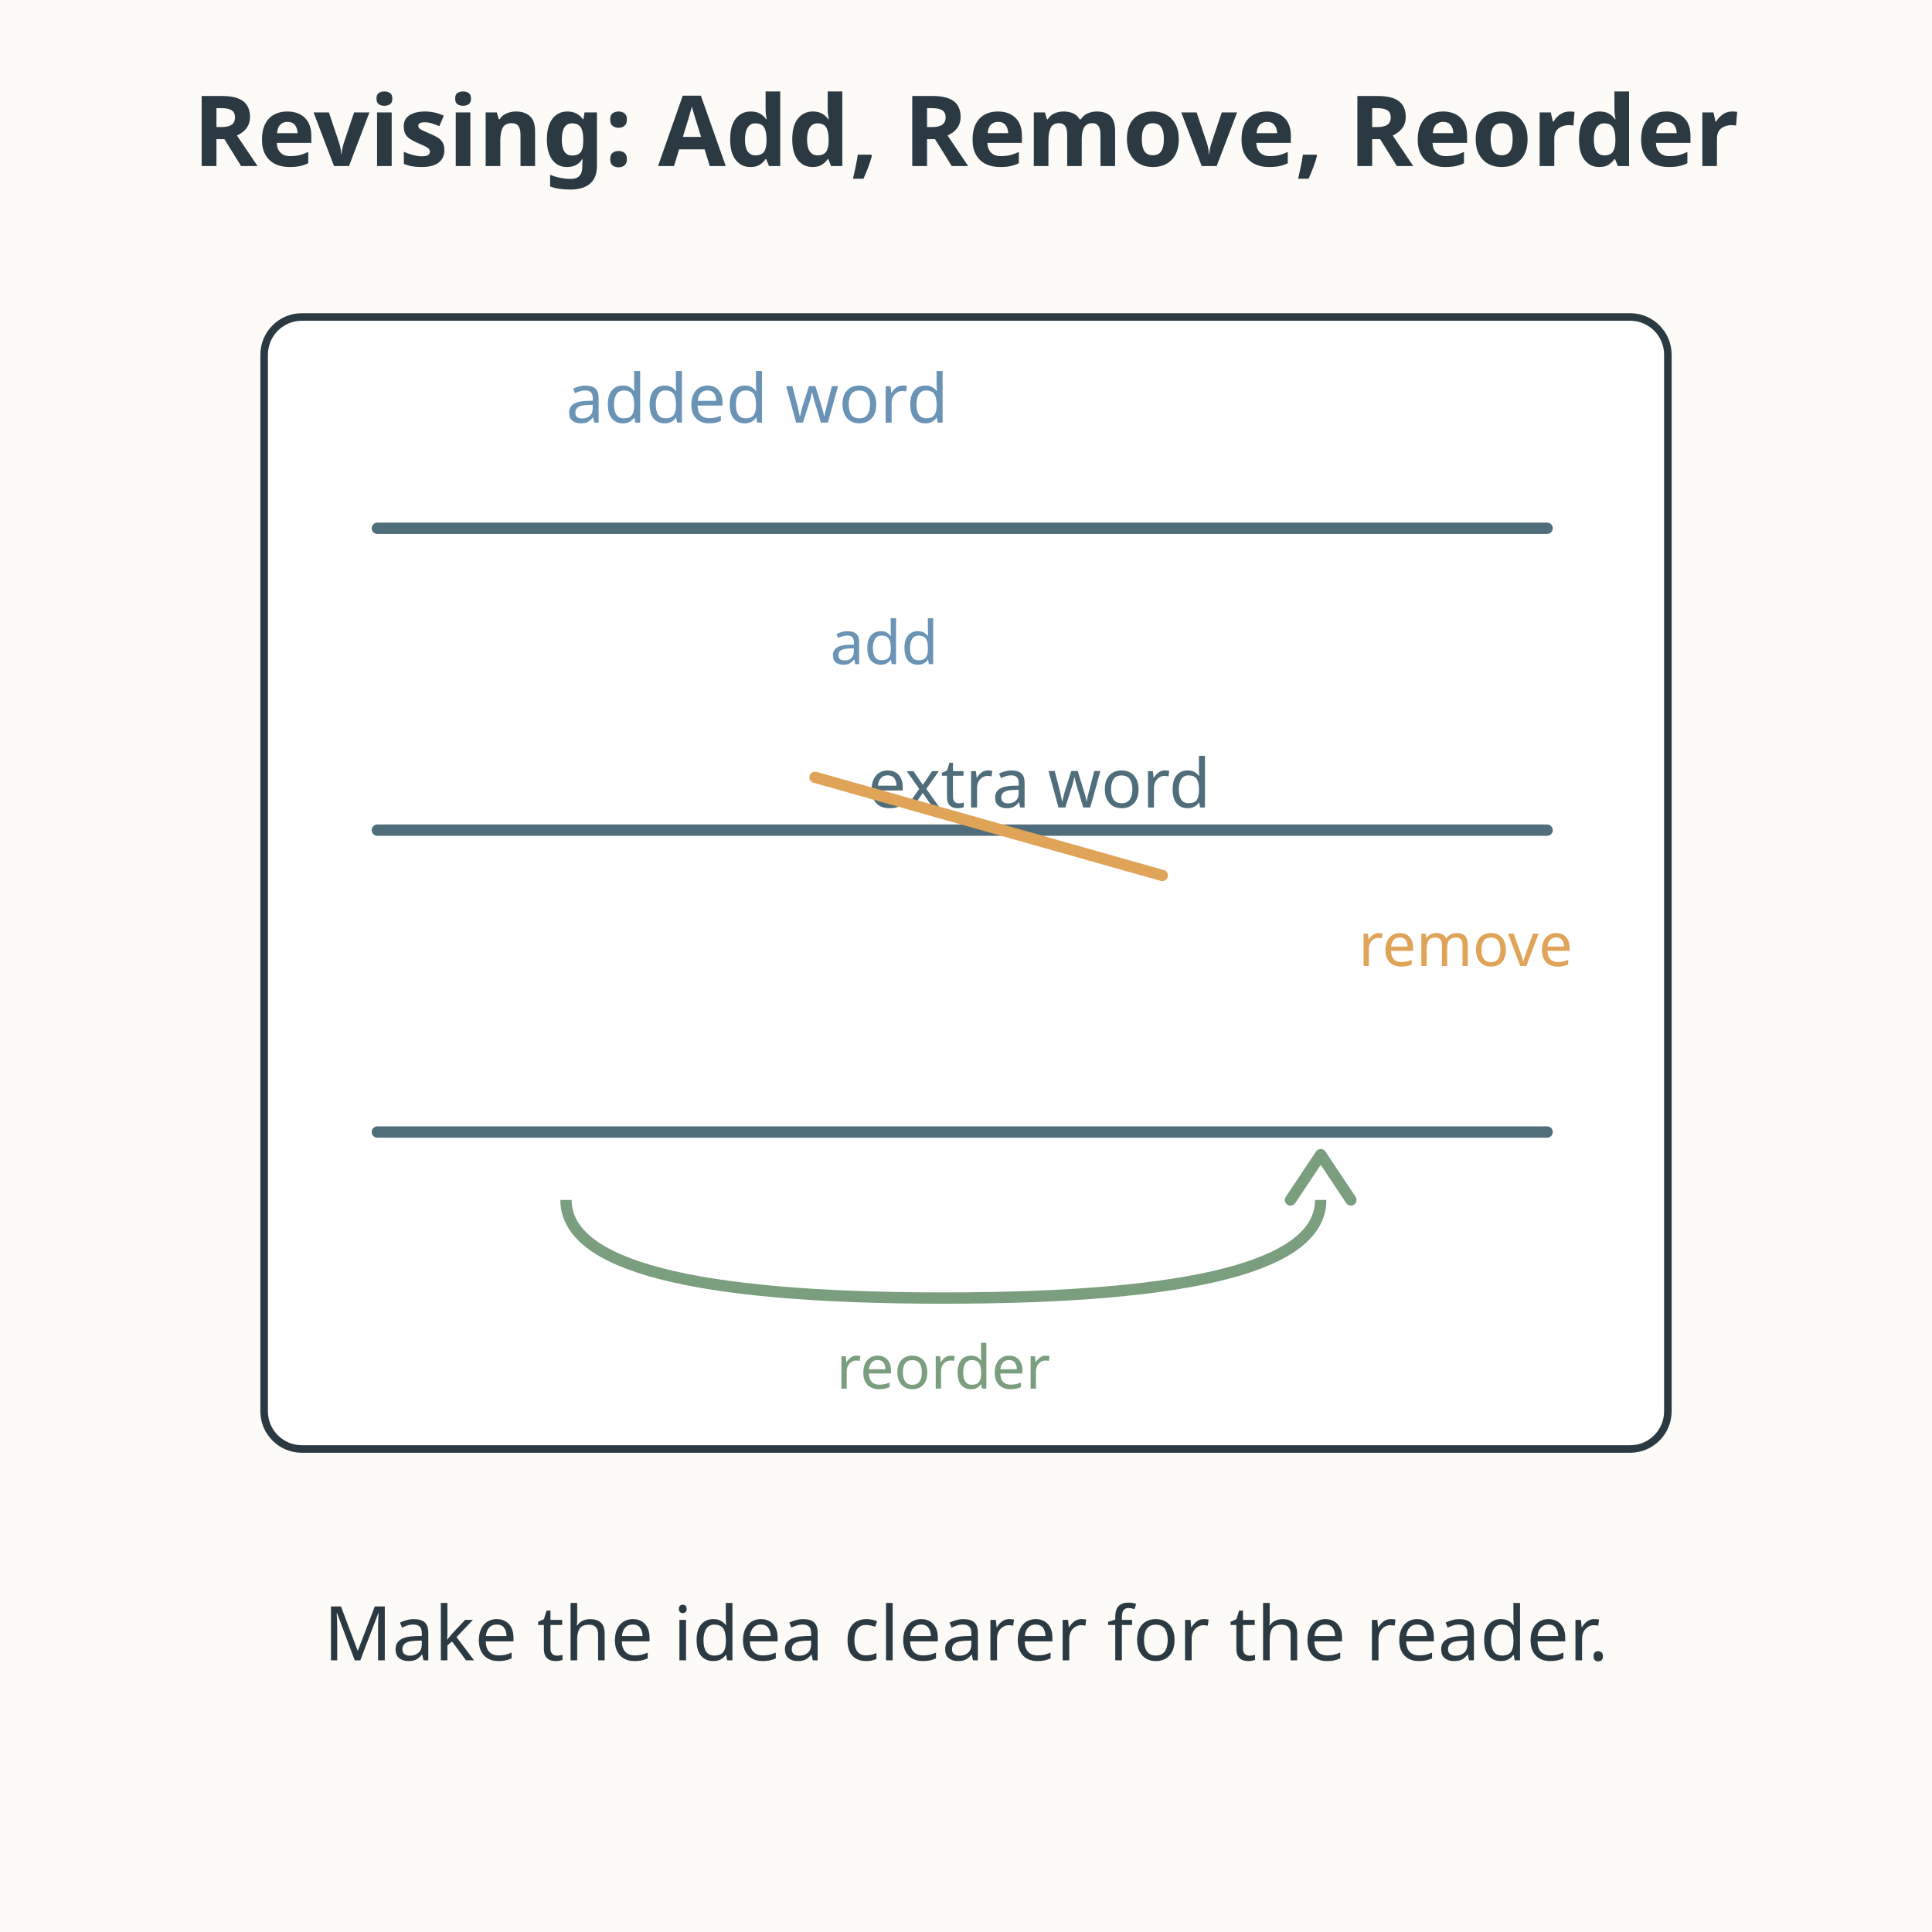
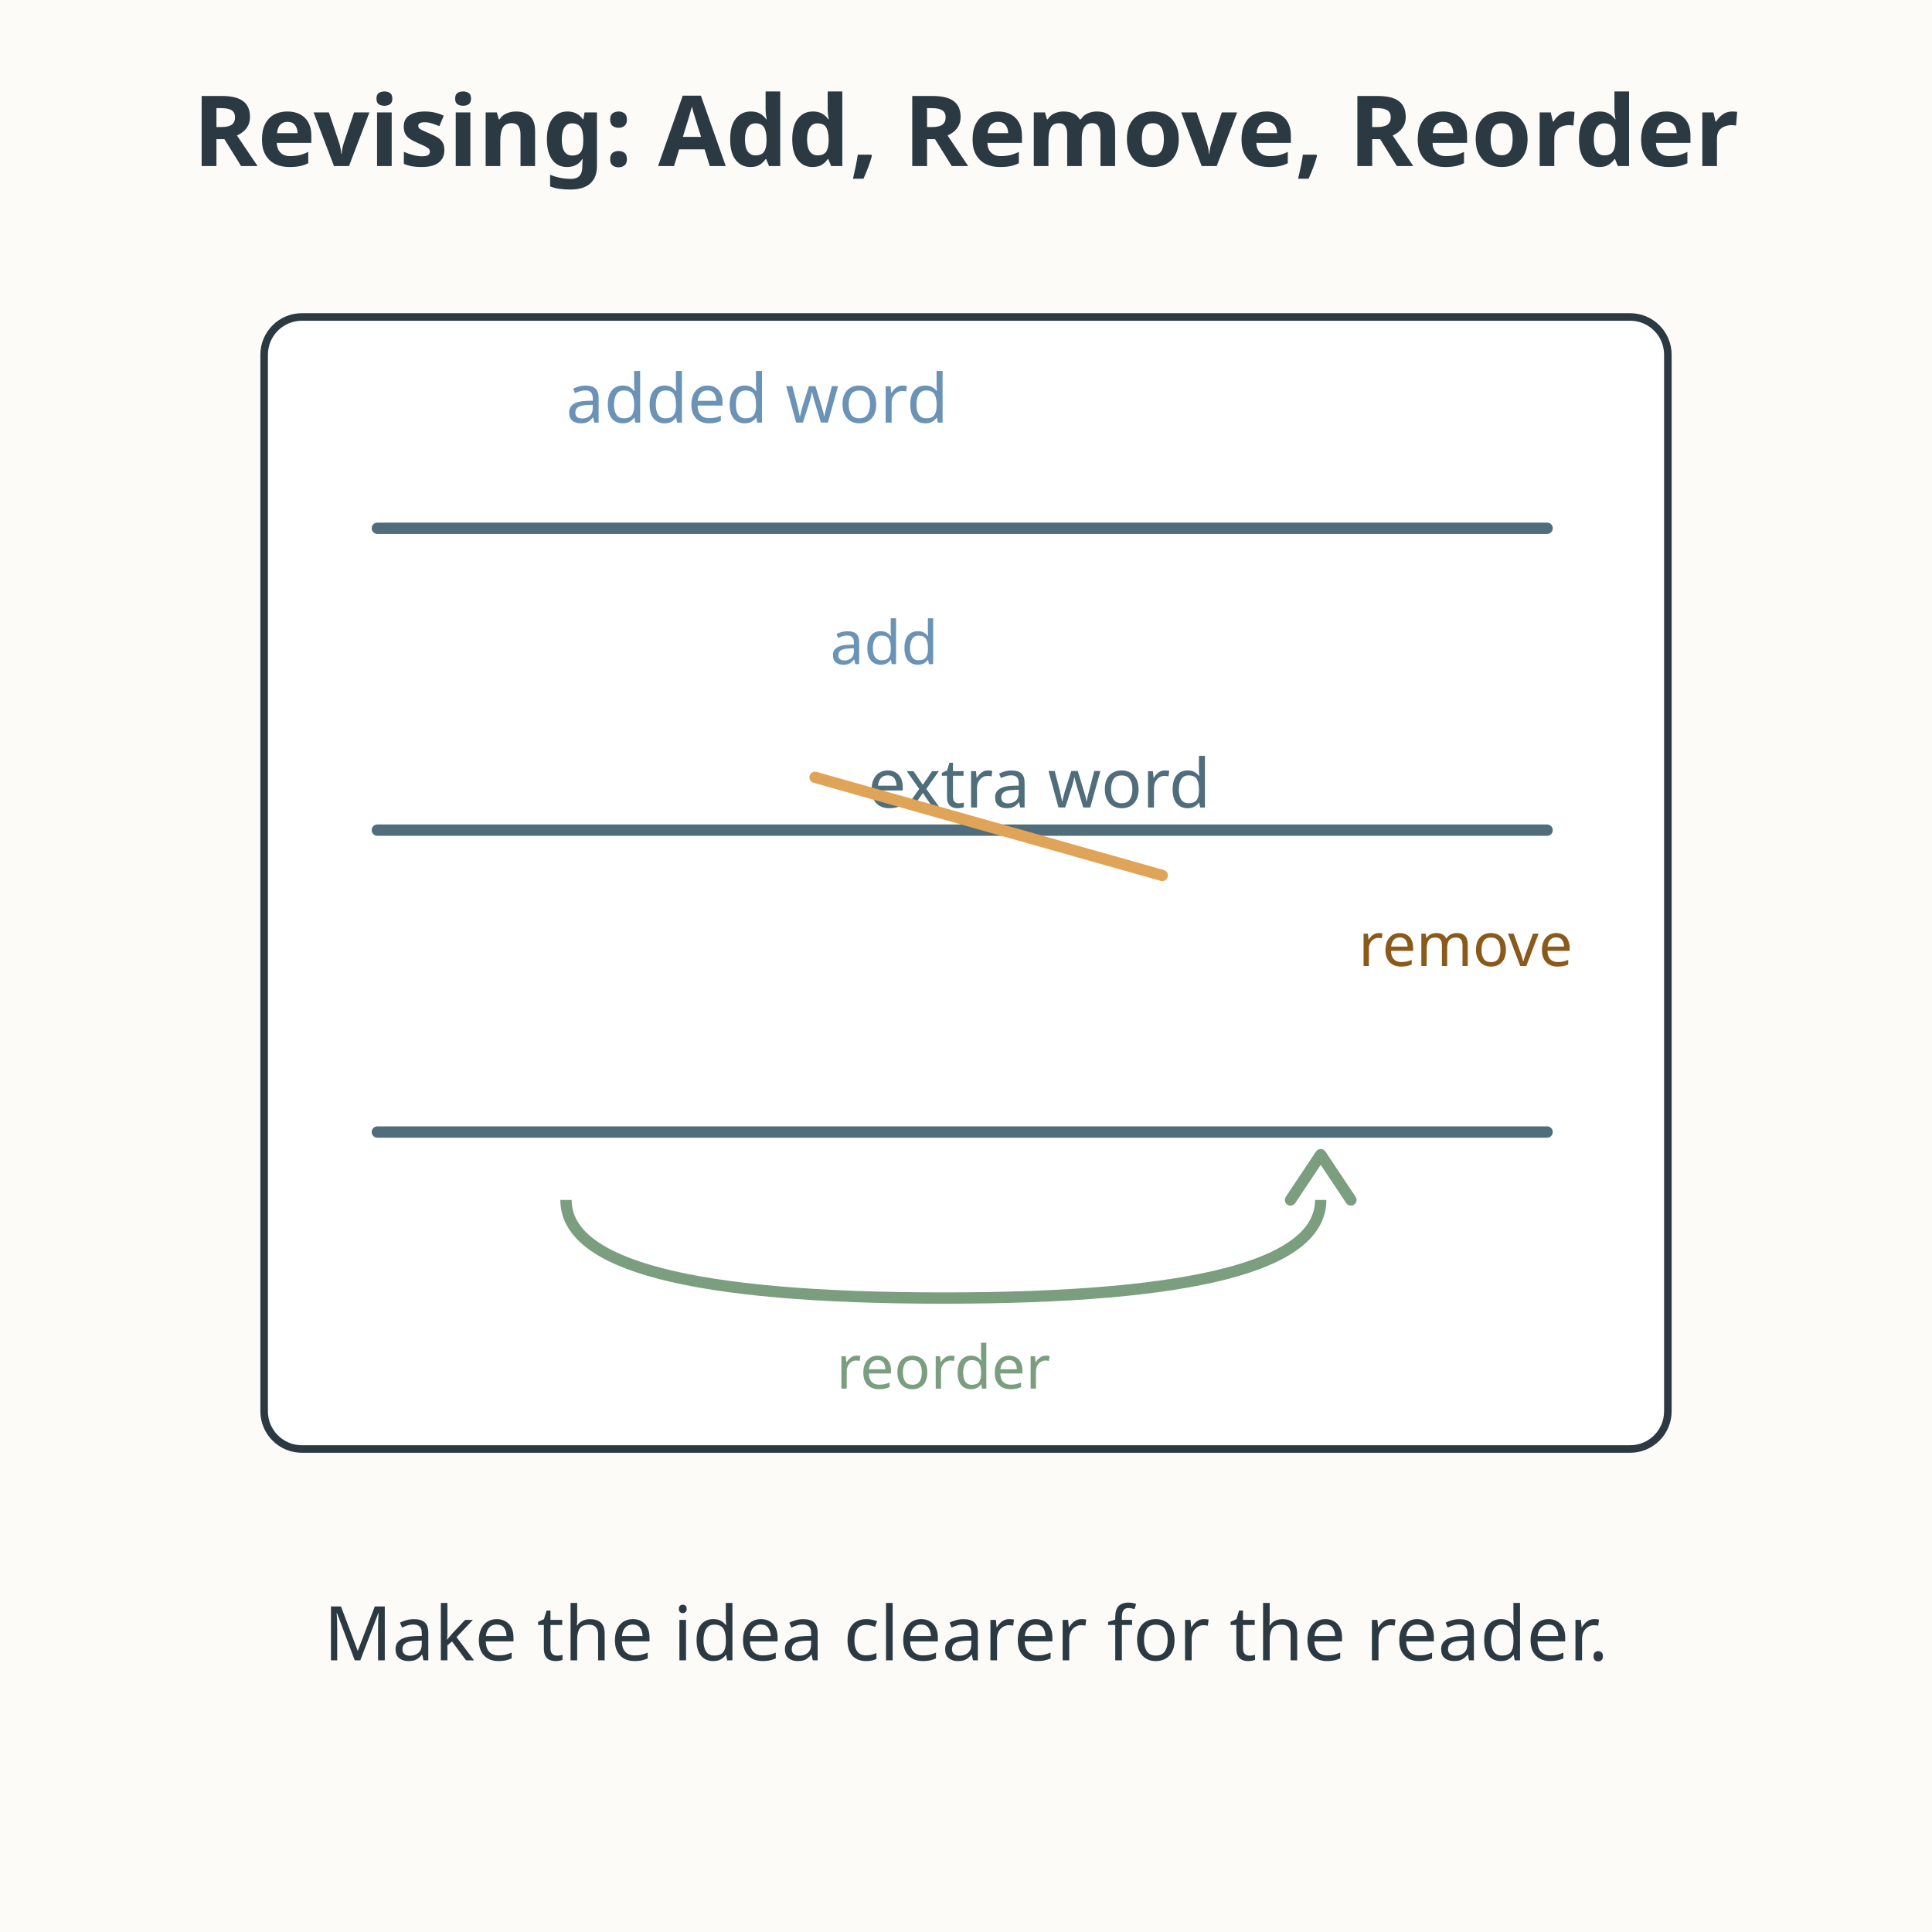
<svg xmlns="http://www.w3.org/2000/svg" viewBox="0 0 512 512" role="img" aria-labelledby="title-L-04-004-12-revising-for-clear-ideas desc-L-04-004-12-revising-for-clear-ideas">
  <rect width="512" height="512" fill="#fdfbf7" />
  <text x="256" y="44" text-anchor="middle" font-family="sans-serif" font-size="26" font-weight="bold" fill="#2b3a42">Revising: Add, Remove, Reorder</text>
  <rect x="70" y="84" width="372" height="300" rx="10" fill="#ffffff" stroke="#2b3a42" stroke-width="2" />
  <line x1="100" y1="140" x2="410" y2="140" stroke="#4f6d7a" stroke-width="3" stroke-linecap="round" />
  <text x="150" y="112" font-family="sans-serif" font-size="18" fill="#6b93b6">added word</text>
  <text x="220" y="176" font-family="sans-serif" font-size="16" fill="#6b93b6">add</text>
  <line x1="100" y1="220" x2="410" y2="220" stroke="#4f6d7a" stroke-width="3" stroke-linecap="round" />
  <text x="230" y="214" font-family="sans-serif" font-size="18" fill="#4f6d7a">extra word</text>
  <line x1="216" y1="206" x2="308" y2="232" stroke="#e0a458" stroke-width="3" stroke-linecap="round" />
-   <text x="360" y="256" font-family="sans-serif" font-size="16" fill="#e0a458">remove</text>
+   <text x="360" y="256" font-family="sans-serif" font-size="16" fill="#8a5a1a">remove</text>
  <line x1="100" y1="300" x2="410" y2="300" stroke="#4f6d7a" stroke-width="3" stroke-linecap="round" />
  <path d="M150 318 Q150 344 250 344 Q350 344 350 318" fill="none" stroke="#7a9e7e" stroke-width="3" />
  <path d="M342 318 L350 306 L358 318" fill="none" stroke="#7a9e7e" stroke-width="3" stroke-linecap="round" stroke-linejoin="round" />
  <text x="250" y="368" text-anchor="middle" font-family="sans-serif" font-size="16" fill="#7a9e7e">reorder</text>
  <text x="256" y="440" text-anchor="middle" font-family="sans-serif" font-size="20" fill="#2b3a42">Make the idea clearer for the reader.</text>
</svg>
